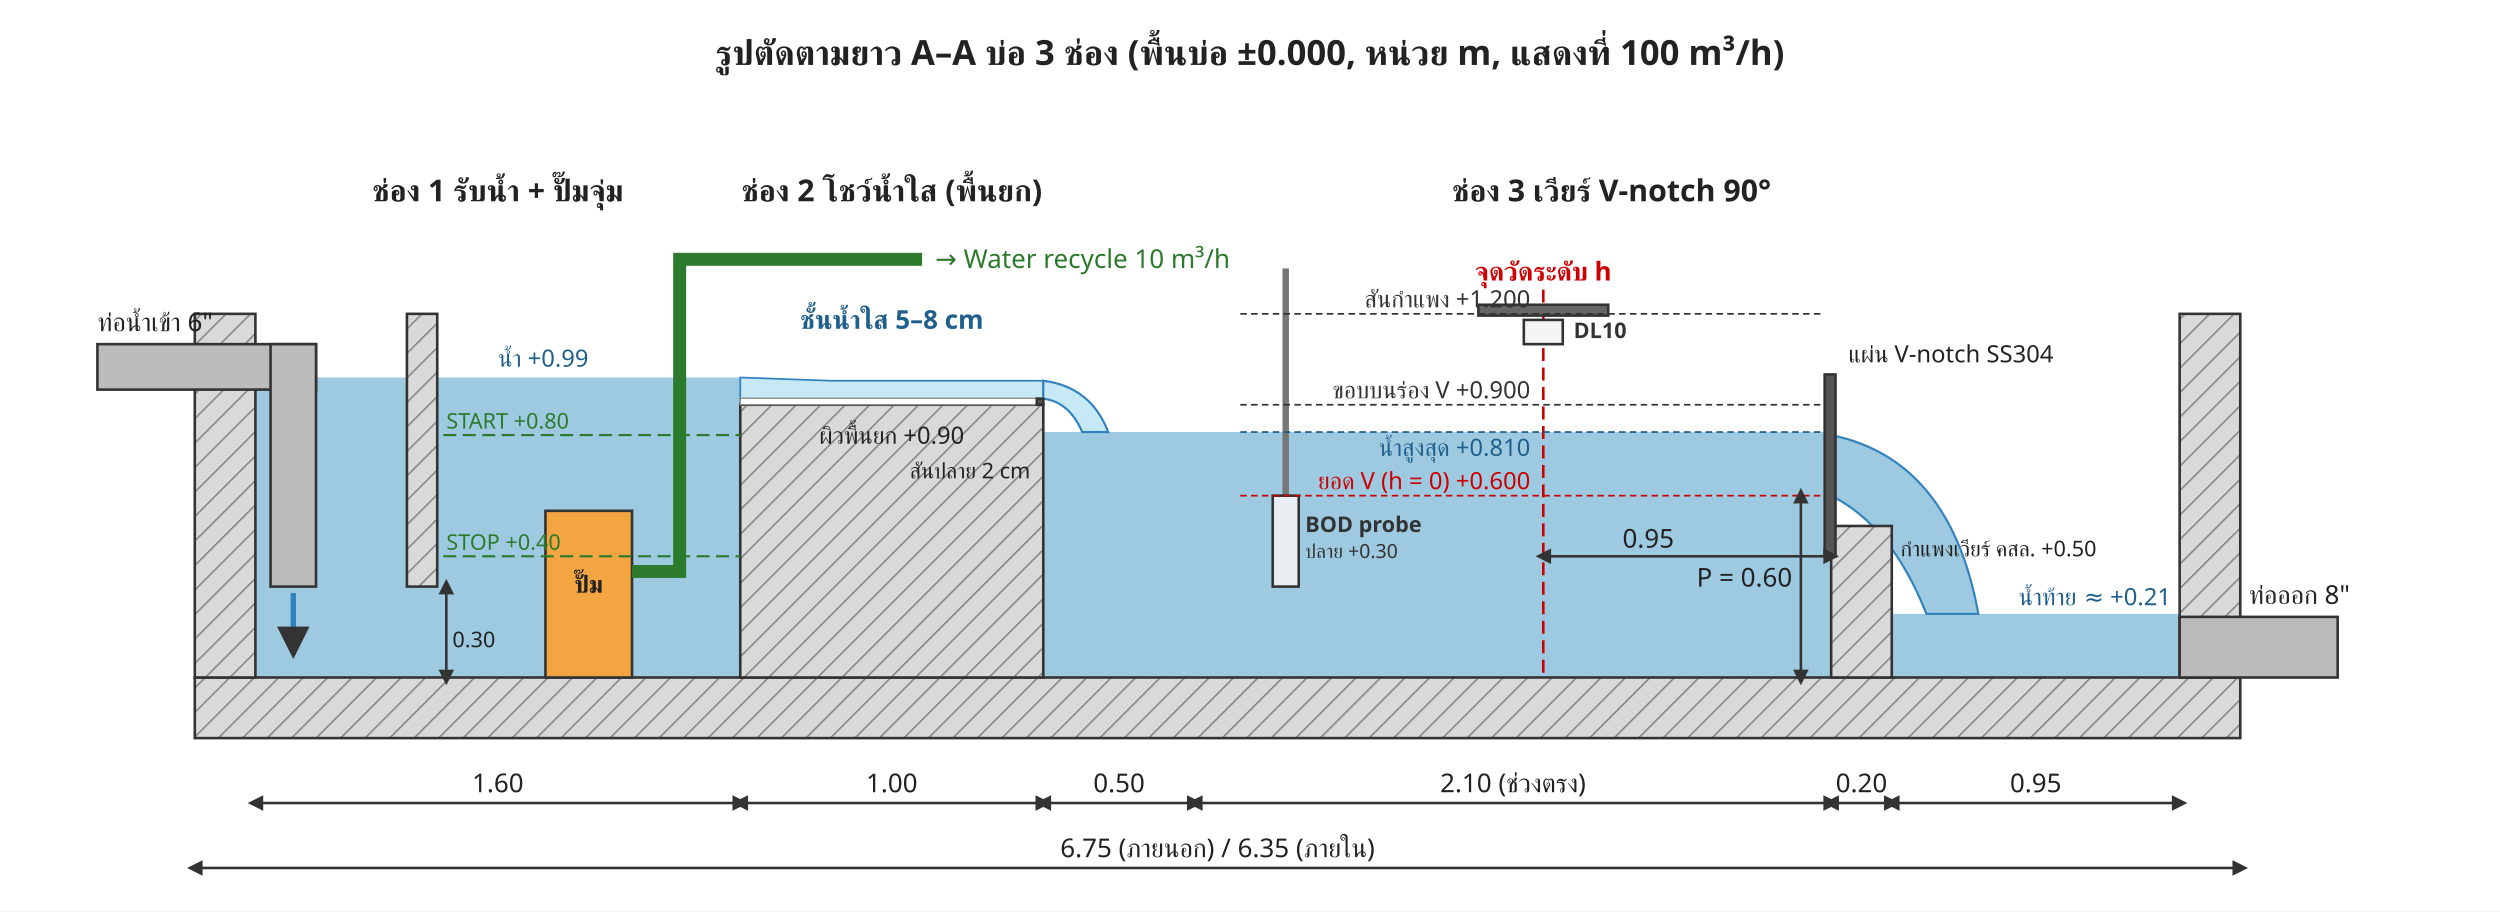
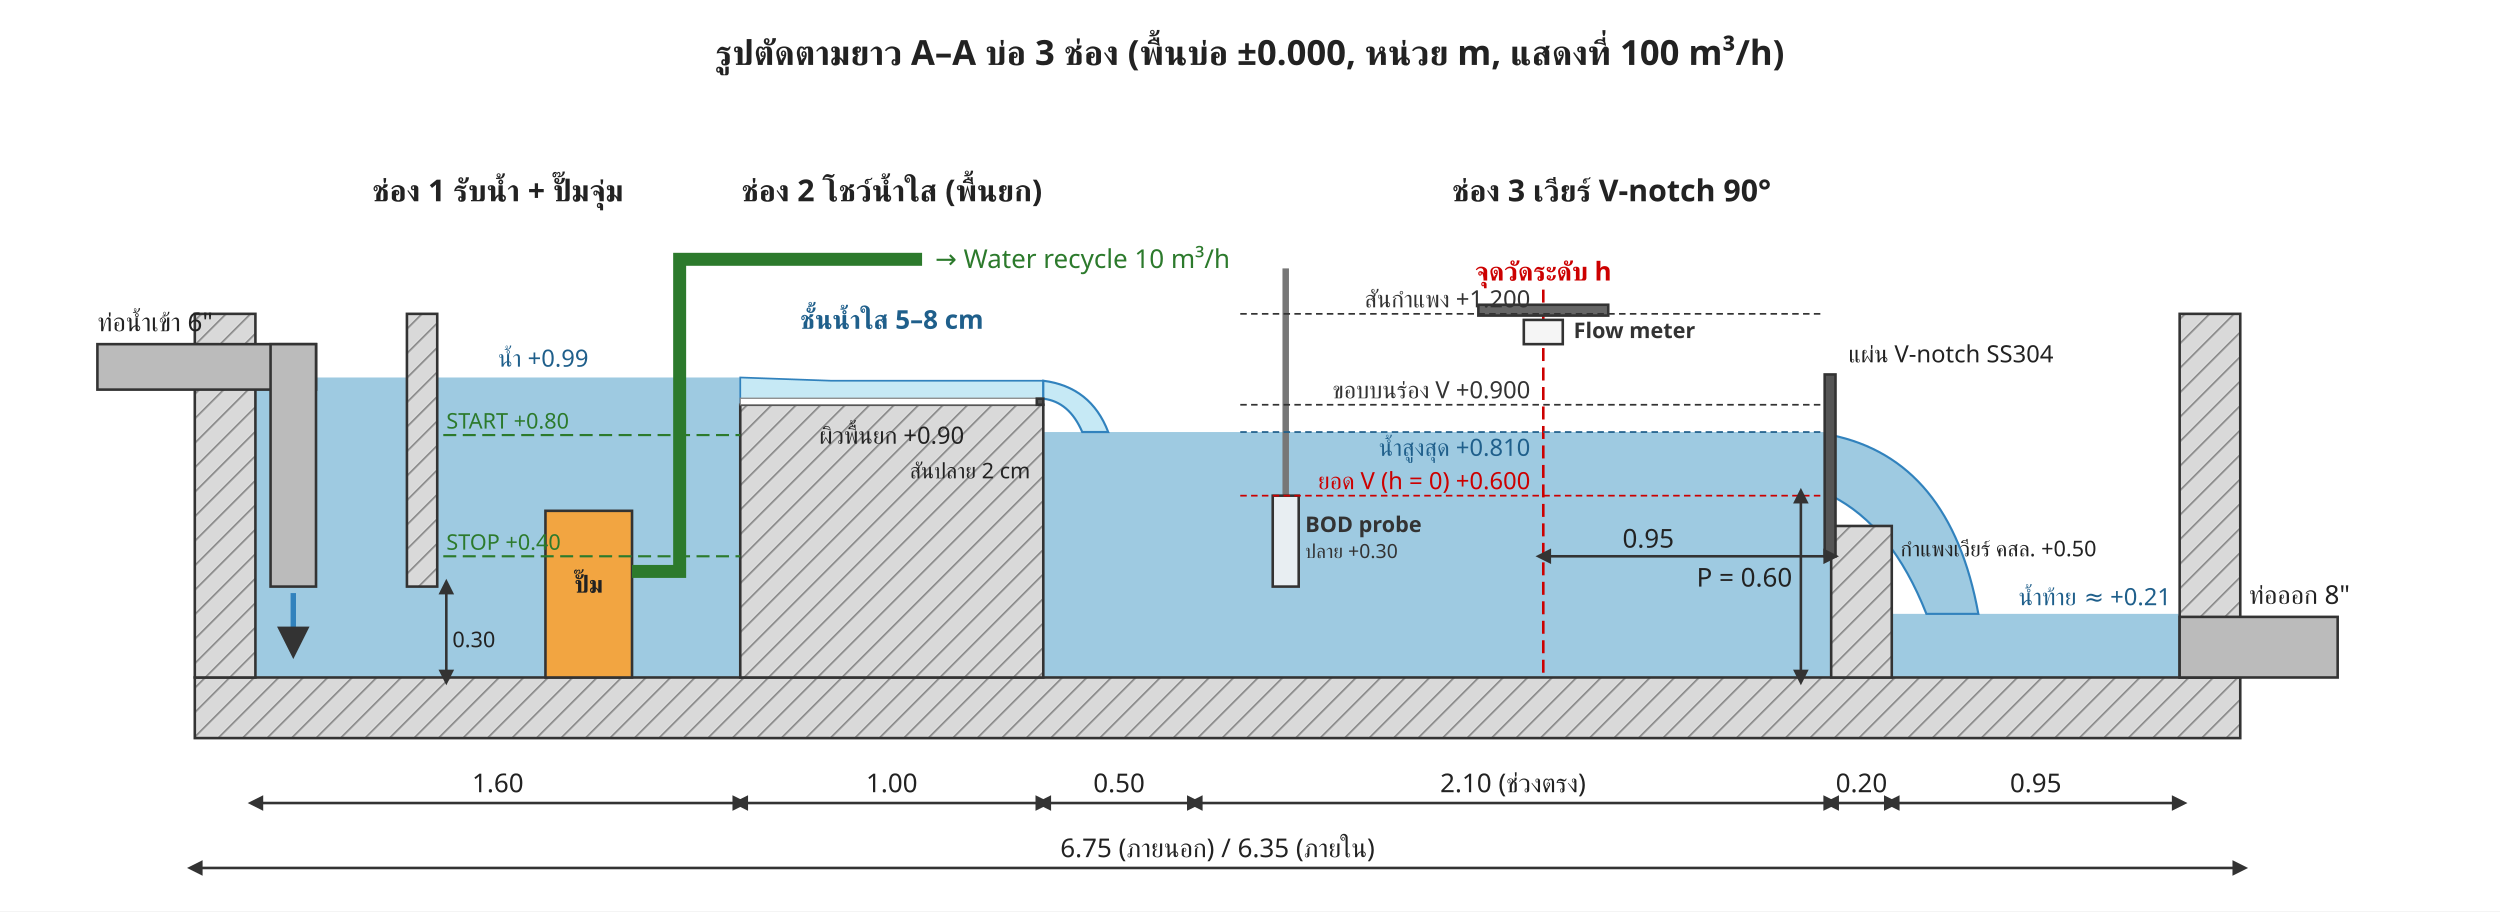
<svg xmlns="http://www.w3.org/2000/svg" viewBox="0 0 1155 421" width="1155" height="421" font-family="Sarabun, Tahoma, sans-serif">
  <defs>
    <pattern id="rc" width="8" height="8" patternUnits="userSpaceOnUse" patternTransform="rotate(45)">
      <rect width="8" height="8" fill="#d9d9d9" />
      <line x1="0" y1="0" x2="0" y2="8" stroke="#888" stroke-width="1.5" />
    </pattern>
    <marker id="a" viewBox="0 0 10 10" refX="5" refY="5" markerWidth="6" markerHeight="6" orient="auto-start-reverse">
      <path d="M0,0 L10,5 L0,10 z" fill="#333" />
    </marker>
  </defs>
  <rect width="1155" height="421" fill="white" />
  <text x="577.5" y="30.0" font-size="16" text-anchor="middle" fill="#222" font-weight="bold">รูปตัดตามยาว A–A บ่อ 3 ช่อง  (พื้นบ่อ ±0.000, หน่วย m, แสดงที่ 100 m³/h)</text>
  <rect x="118.0" y="174.4" width="224.0" height="138.6" fill="#9ecae1" stroke="none" stroke-width="1.2" />
  <polygon points="342.0,174.4 384.0,175.9 482.0,175.9 482.0,187.0 342.0,187.0" fill="#c6e9f5" stroke="#3182bd" stroke-width="0.8" fill-opacity="1" />
  <rect x="482.0" y="199.6" width="364.0" height="113.4" fill="#9ecae1" stroke="none" stroke-width="1.2" />
  <rect x="874.0" y="283.6" width="133.0" height="29.4" fill="#9ecae1" stroke="none" stroke-width="1.2" />
  <path d="M482.0,175.9 Q504.0,178.7 512.0,199.6 L500.0,199.6 Q494.0,185.6 482.0,184.2 z" fill="#c6e9f5" stroke="#3182bd" />
  <path d="M846.0,201.0 Q901.0,212.2 914.0,283.6 L890.0,283.6 Q874.0,243.0 846.0,229.0 z" fill="#9ecae1" stroke="#3182bd" />
  <rect x="90.0" y="313.0" width="945.0" height="28.0" fill="url(#rc)" stroke="#333" stroke-width="1.2" />
  <rect x="90.0" y="145.0" width="28.0" height="168.0" fill="url(#rc)" stroke="#333" stroke-width="1.2" />
  <rect x="1007.0" y="145.0" width="28.0" height="168.0" fill="url(#rc)" stroke="#333" stroke-width="1.2" />
  <rect x="342.0" y="187.0" width="140.0" height="126.0" fill="url(#rc)" stroke="#333" stroke-width="1.2" />
  <rect x="342.0" y="184.0" width="140.0" height="3.0" fill="#fff" stroke="#888" stroke-width="0.6" />
  <rect x="479.0" y="184.2" width="3.0" height="2.8" fill="#555" stroke="#333" stroke-width="1.2" />
  <rect x="45.0" y="159.0" width="101.0" height="21.0" fill="#bbb" stroke="#333" stroke-width="1.2" />
  <rect x="125.0" y="159.0" width="21.0" height="112.0" fill="#bbb" stroke="#333" stroke-width="1.2" />
  <text x="45.0" y="153.0" font-size="12" text-anchor="start" fill="#222" font-weight="normal">ท่อน้ำเข้า 6"</text>
  <line x1="135.5" y1="274.0" x2="135.5" y2="297.0" stroke="#3182bd" stroke-width="2.5" marker-end="url(#a)" />
  <rect x="188.0" y="145.0" width="14.0" height="126.0" fill="url(#rc)" stroke="#333" stroke-width="1.2" />
  <line x1="206.2" y1="271.0" x2="206.2" y2="313.0" stroke="#333" stroke-width="1.2" marker-start="url(#a)" marker-end="url(#a)" />
  <text x="209.0" y="299.0" font-size="10" text-anchor="start" fill="#222" font-weight="normal">0.30</text>
  <rect x="252.0" y="236.0" width="40.0" height="77.0" fill="#f2a541" stroke="#333" stroke-width="1.2" />
  <text x="272.0" y="273.8" font-size="11" text-anchor="middle" fill="#222" font-weight="bold">ปั๊ม</text>
  <path d="M292.0,264.0 H314.0 V119.8 H426.0" fill="none" stroke="#2c7a2c" stroke-width="6" />
  <text x="432.0" y="123.8" font-size="12" text-anchor="start" fill="#2c7a2c" font-weight="normal">→ Water recycle 10 m³/h</text>
  <line x1="204.8" y1="201.0" x2="342.0" y2="201.0" stroke="#2c7a2c" stroke-width="1" stroke-dasharray="6 3" />
  <text x="206.2" y="198.0" font-size="10" text-anchor="start" fill="#2c7a2c" font-weight="normal">START +0.80</text>
  <line x1="204.8" y1="257.0" x2="342.0" y2="257.0" stroke="#2c7a2c" stroke-width="1" stroke-dasharray="6 3" />
  <text x="206.2" y="254.0" font-size="10" text-anchor="start" fill="#2c7a2c" font-weight="normal">STOP +0.40</text>
  <line x1="713.0" y1="133.8" x2="713.0" y2="313.0" stroke="#c00" stroke-width="1.2" stroke-dasharray="6 3" />
  <text x="713.0" y="129.6" font-size="12" text-anchor="middle" fill="#c00" font-weight="bold">จุดวัดระดับ h</text>
  <rect x="683.0" y="140.8" width="60.0" height="5.0" fill="#666" stroke="#333" stroke-width="1.2" />
  <rect x="704.0" y="147.8" width="18.0" height="11.2" fill="#f5f5f5" stroke="#333" stroke-width="1.2" />
-   <text x="727.0" y="156.2" font-size="10" text-anchor="start" fill="#333" font-weight="bold">DL10</text>
+   <text x="727.0" y="156.2" font-size="10" text-anchor="start" fill="#333" font-weight="bold">Flow meter</text>
  <line x1="594.0" y1="124.0" x2="594.0" y2="254.2" stroke="#777" stroke-width="3" />
  <rect x="588.0" y="229.0" width="12.0" height="42.0" fill="#e8eef2" stroke="#333" stroke-width="1.2" />
  <text x="603.0" y="245.8" font-size="10" text-anchor="start" fill="#333" font-weight="bold">BOD probe</text>
  <text x="603.0" y="257.8" font-size="9" text-anchor="start" fill="#333" font-weight="normal">ปลาย +0.30</text>
  <rect x="846.0" y="243.0" width="28.0" height="70.0" fill="url(#rc)" stroke="#333" stroke-width="1.2" />
  <rect x="843.0" y="173.0" width="5.0" height="84.0" fill="#555" stroke="#333" stroke-width="1.2" />
  <text x="854.0" y="167.4" font-size="11" text-anchor="start" fill="#222" font-weight="normal">แผ่น V-notch SS304</text>
  <text x="878.0" y="257.0" font-size="10" text-anchor="start" fill="#222" font-weight="normal">กำแพงเวียร์ คสล. +0.50</text>
  <rect x="1007.0" y="285.0" width="73.0" height="28.0" fill="#bbb" stroke="#333" stroke-width="1.2" />
  <text x="1039.0" y="279.0" font-size="12" text-anchor="start" fill="#222" font-weight="normal">ท่อออก 8"</text>
  <line x1="573.0" y1="145.0" x2="842.0" y2="145.0" stroke="#333" stroke-width="0.8" stroke-dasharray="3 2" />
  <text x="707.0" y="142.0" font-size="11" text-anchor="end" fill="#333" font-weight="normal">สันกำแพง +1.200</text>
  <line x1="573.0" y1="187.0" x2="842.0" y2="187.0" stroke="#333" stroke-width="0.8" stroke-dasharray="3 2" />
  <text x="707.0" y="184.0" font-size="11" text-anchor="end" fill="#333" font-weight="normal">ขอบบนร่อง V +0.900</text>
  <line x1="573.0" y1="199.6" x2="842.0" y2="199.6" stroke="#1f5f8b" stroke-width="0.8" stroke-dasharray="3 2" />
  <text x="707.0" y="210.6" font-size="11" text-anchor="end" fill="#1f5f8b" font-weight="normal">น้ำสูงสุด +0.810</text>
  <line x1="573.0" y1="229.0" x2="842.0" y2="229.0" stroke="#c00" stroke-width="0.8" stroke-dasharray="3 2" />
  <text x="707.0" y="226.0" font-size="11" text-anchor="end" fill="#c00" font-weight="normal">ยอด V (h = 0) +0.600</text>
  <text x="412.0" y="205.0" font-size="11" text-anchor="middle" fill="#222" font-weight="normal">ผิวพื้นยก +0.90</text>
  <text x="412.0" y="151.9" font-size="12" text-anchor="middle" fill="#1f5f8b" font-weight="bold">ชั้นน้ำใส 5–8 cm</text>
  <text x="476.0" y="221.0" font-size="10" text-anchor="end" fill="#222" font-weight="normal">สันปลาย 2 cm</text>
  <text x="251.0" y="169.4" font-size="11" text-anchor="middle" fill="#1f5f8b" font-weight="normal">น้ำ +0.99</text>
  <text x="1003.0" y="279.6" font-size="11" text-anchor="end" fill="#1f5f8b" font-weight="normal">น้ำท้าย ≈ +0.21</text>
  <line x1="832.0" y1="229.0" x2="832.0" y2="313.0" stroke="#333" stroke-width="1.2" marker-start="url(#a)" marker-end="url(#a)" />
  <text x="828.0" y="271.0" font-size="12" text-anchor="end" fill="#222" font-weight="normal">P = 0.60</text>
  <line x1="713.0" y1="257.0" x2="846.0" y2="257.0" stroke="#333" stroke-width="1.2" marker-start="url(#a)" marker-end="url(#a)" />
  <text x="761.5" y="253.0" font-size="12" text-anchor="middle" fill="#222" font-weight="normal">0.95</text>
  <text x="230.0" y="93.0" font-size="14" text-anchor="middle" fill="#222" font-weight="bold">ช่อง 1  รับน้ำ + ปั๊มจุ่ม</text>
  <text x="412.0" y="93.0" font-size="14" text-anchor="middle" fill="#222" font-weight="bold">ช่อง 2  โชว์น้ำใส (พื้นยก)</text>
  <text x="744.5" y="93.0" font-size="14" text-anchor="middle" fill="#222" font-weight="bold">ช่อง 3  เวียร์ V-notch 90°</text>
  <line x1="118.0" y1="371.0" x2="342.0" y2="371.0" stroke="#333" stroke-width="1.2" marker-start="url(#a)" marker-end="url(#a)" />
  <text x="230.0" y="366.0" font-size="12" text-anchor="middle" fill="#222" font-weight="normal">1.60</text>
  <line x1="342.0" y1="371.0" x2="482.0" y2="371.0" stroke="#333" stroke-width="1.2" marker-start="url(#a)" marker-end="url(#a)" />
  <text x="412.0" y="366.0" font-size="12" text-anchor="middle" fill="#222" font-weight="normal">1.00</text>
  <line x1="482.0" y1="371.0" x2="552.0" y2="371.0" stroke="#333" stroke-width="1.2" marker-start="url(#a)" marker-end="url(#a)" />
  <text x="517.0" y="366.0" font-size="12" text-anchor="middle" fill="#222" font-weight="normal">0.50</text>
  <line x1="552.0" y1="371.0" x2="846.0" y2="371.0" stroke="#333" stroke-width="1.2" marker-start="url(#a)" marker-end="url(#a)" />
  <text x="699.0" y="366.0" font-size="12" text-anchor="middle" fill="#222" font-weight="normal">2.10 (ช่วงตรง)</text>
  <line x1="846.0" y1="371.0" x2="874.0" y2="371.0" stroke="#333" stroke-width="1.2" marker-start="url(#a)" marker-end="url(#a)" />
  <text x="860.0" y="366.0" font-size="12" text-anchor="middle" fill="#222" font-weight="normal">0.20</text>
  <line x1="874.0" y1="371.0" x2="1007.0" y2="371.0" stroke="#333" stroke-width="1.2" marker-start="url(#a)" marker-end="url(#a)" />
  <text x="940.5" y="366.0" font-size="12" text-anchor="middle" fill="#222" font-weight="normal">0.95</text>
  <line x1="90.0" y1="401.0" x2="1035.0" y2="401.0" stroke="#333" stroke-width="1.2" marker-start="url(#a)" marker-end="url(#a)" />
  <text x="562.5" y="396.0" font-size="12" text-anchor="middle" fill="#222" font-weight="normal">6.75 (ภายนอก) / 6.35 (ภายใน)</text>
</svg>
